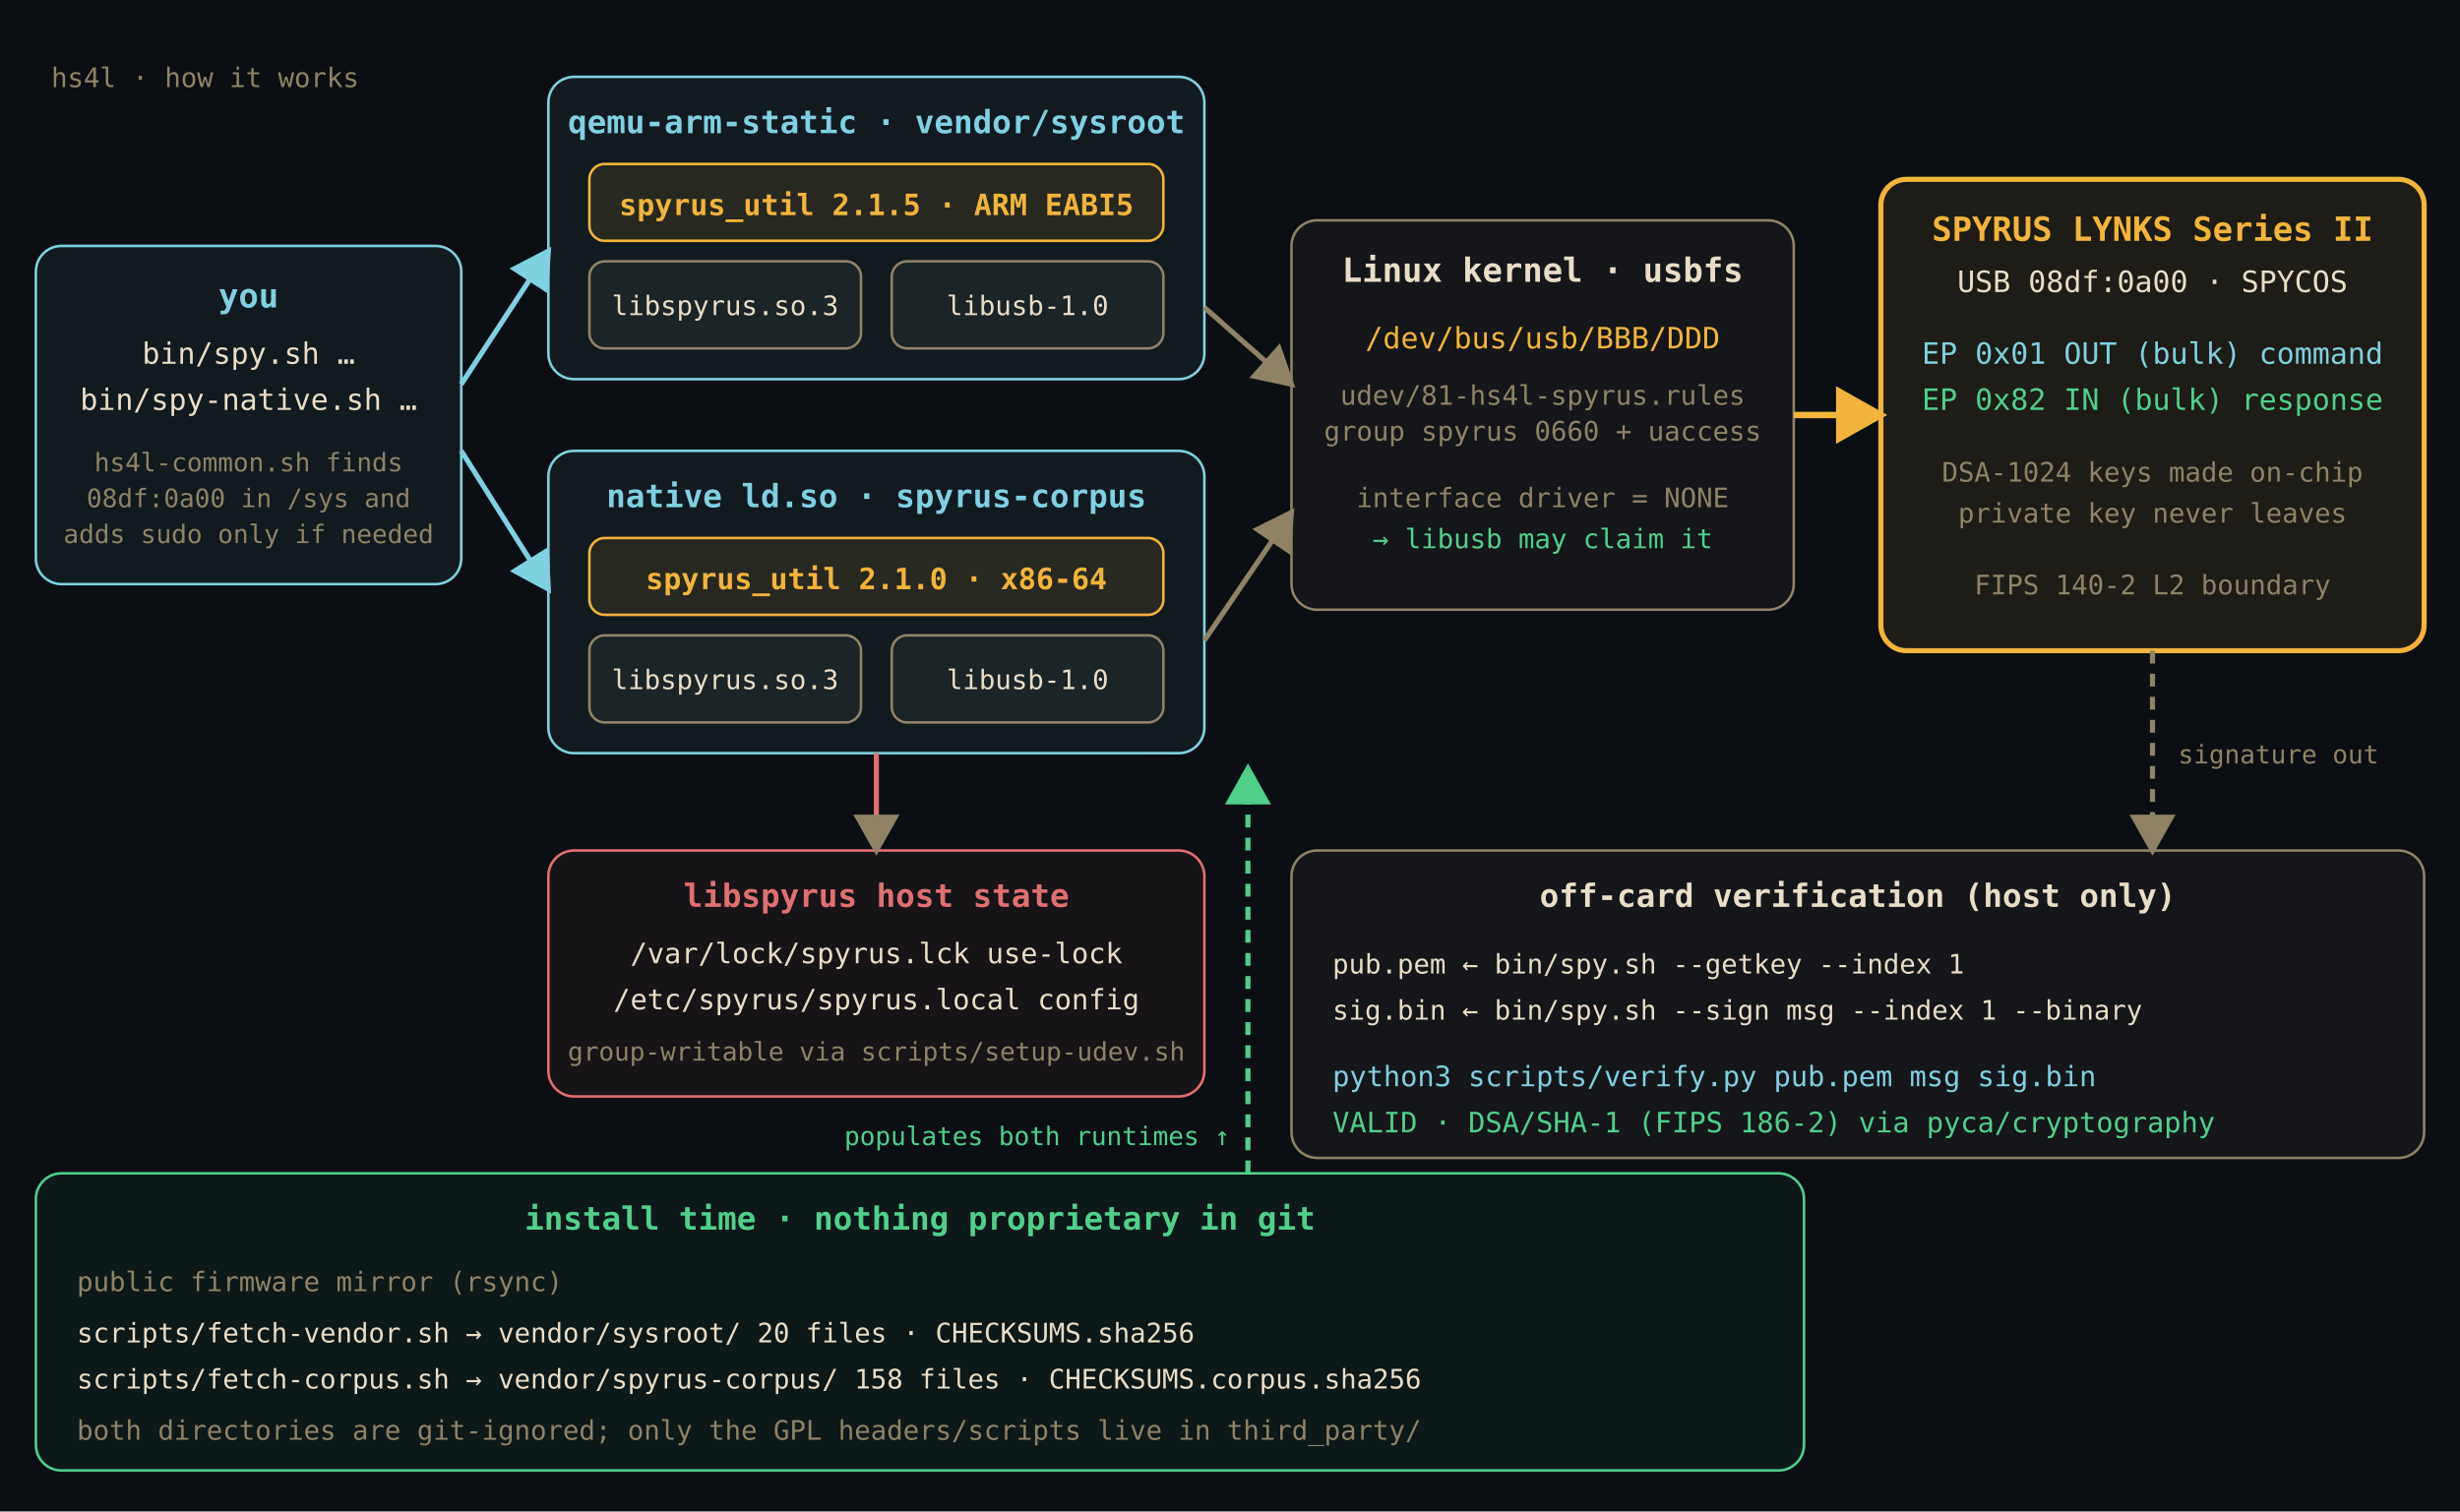
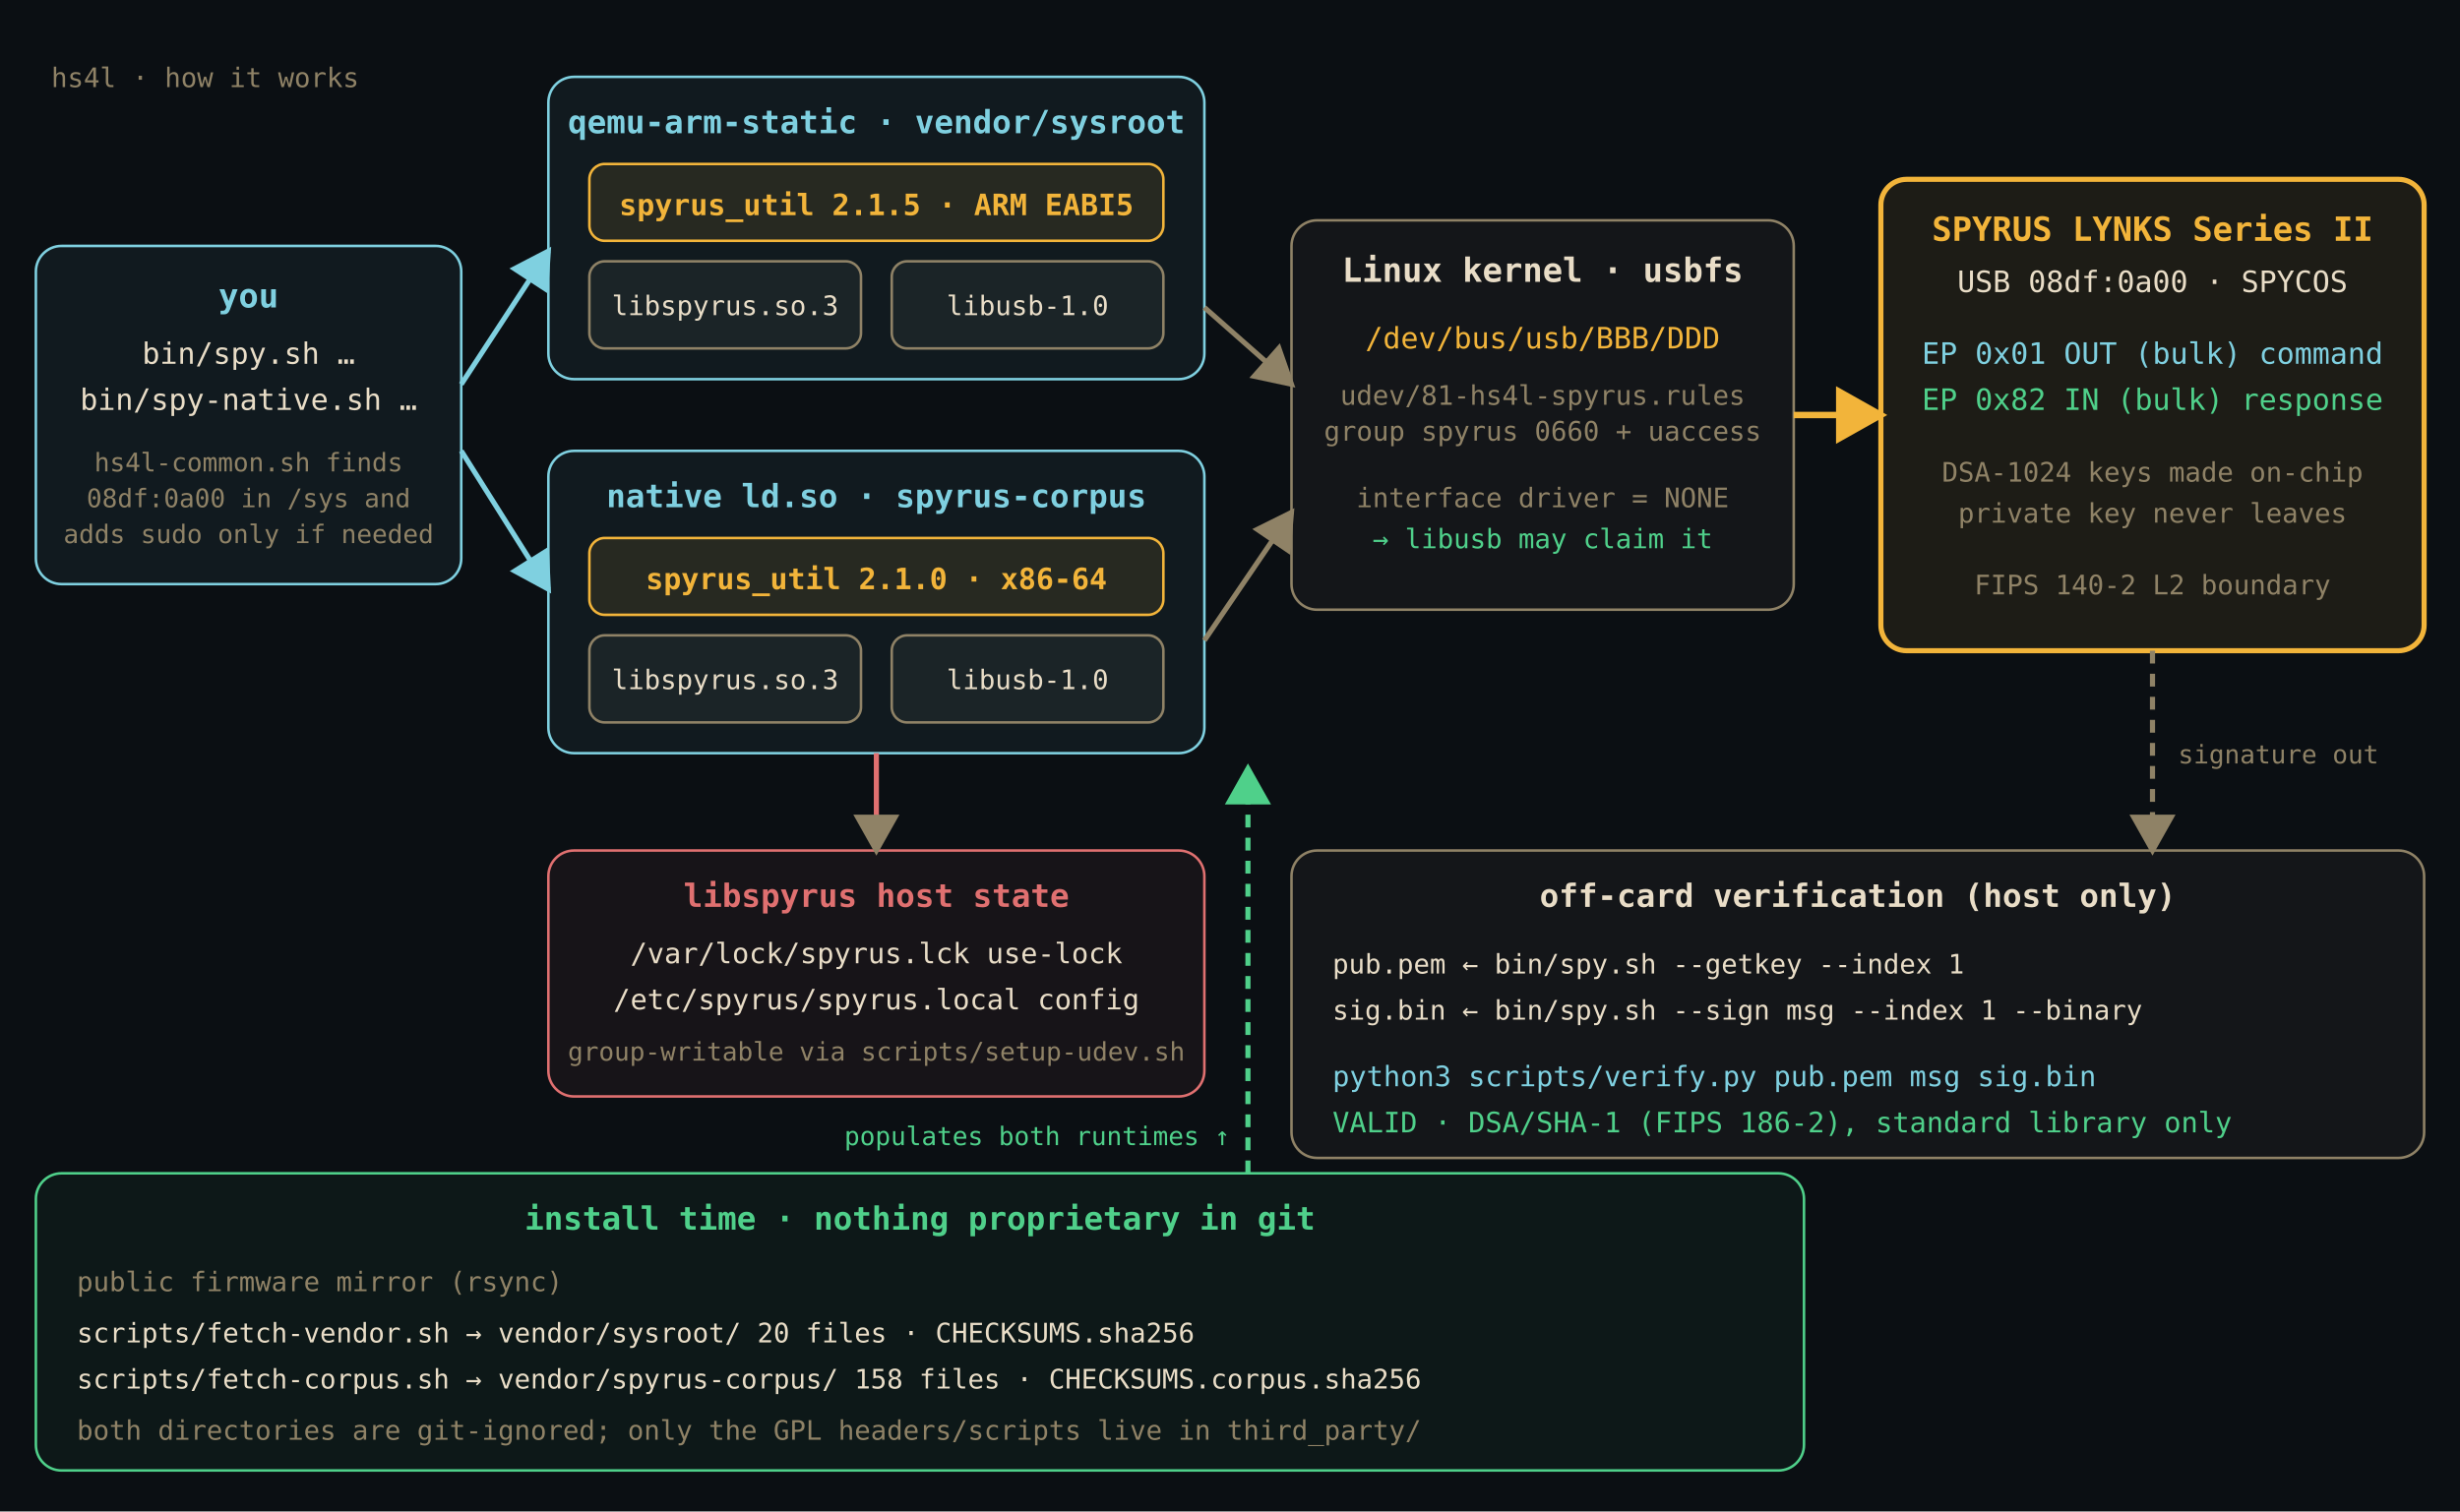
<svg xmlns="http://www.w3.org/2000/svg" viewBox="0 0 960 590" width="960" height="590" font-family="ui-monospace,Menlo,Consolas,monospace" role="img" aria-label="How hs4l works end to end. A wrapper (bin/spy.sh or bin/spy-native.sh) decides whether sudo is needed, then runs the vendor spyrus_util either under qemu-arm-static from vendor/sysroot or natively from the x86-64 corpus. spyrus_util links libspyrus and libusb, which talk through the kernel usbfs node /dev/bus/usb (made group-accessible by the udev rule) to the SPYRUS LYNKS Series II token over USB bulk endpoints. libspyrus keeps a use-lock and config under /var/lock and /etc/spyrus. The vendor files are fetched at install time from the public firmware mirror into git-ignored vendor directories and verified against checksums. Signatures made on the card are verified off-card by scripts/verify.py.">
  <rect x="0" y="0" width="960" height="590" fill="#0b0f13" />
  <defs>
    <marker id="a" markerWidth="9" markerHeight="9" refX="7" refY="4.5" orient="auto">
      <path d="M0,0 L8,4.5 L0,9 z" fill="#8f8266" />
    </marker>
    <marker id="ag" markerWidth="9" markerHeight="9" refX="7" refY="4.5" orient="auto">
      <path d="M0,0 L8,4.5 L0,9 z" fill="#f2b43a" />
    </marker>
    <marker id="ac" markerWidth="9" markerHeight="9" refX="7" refY="4.5" orient="auto">
      <path d="M0,0 L8,4.5 L0,9 z" fill="#7fd0e0" />
    </marker>
    <marker id="agr" markerWidth="9" markerHeight="9" refX="7" refY="4.5" orient="auto">
      <path d="M0,0 L8,4.5 L0,9 z" fill="#4fd08a" />
    </marker>
  </defs>
  <rect x="14" y="96" width="166" height="132" rx="10" fill="#7fd0e0" fill-opacity="0.06" stroke="#7fd0e0" />
  <text x="97" y="120" text-anchor="middle" fill="#7fd0e0" font-size="13" font-weight="600">you</text>
  <text x="97" y="142" text-anchor="middle" fill="#e9ddc7" font-size="11.5">bin/spy.sh …</text>
  <text x="97" y="160" text-anchor="middle" fill="#e9ddc7" font-size="11.5">bin/spy-native.sh …</text>
  <text x="97" y="184" text-anchor="middle" fill="#8f8266" font-size="10">hs4l-common.sh finds</text>
  <text x="97" y="198" text-anchor="middle" fill="#8f8266" font-size="10">08df:0a00 in /sys and</text>
  <text x="97" y="212" text-anchor="middle" fill="#8f8266" font-size="10">adds sudo only if needed</text>
  <rect x="214" y="30" width="256" height="118" rx="10" fill="#7fd0e0" fill-opacity="0.06" stroke="#7fd0e0" />
  <text x="342" y="52" text-anchor="middle" fill="#7fd0e0" font-size="12.5" font-weight="600">qemu-arm-static · vendor/sysroot</text>
  <rect x="230" y="64" width="224" height="30" rx="6" fill="#f2b43a" fill-opacity="0.10" stroke="#f2b43a" />
  <text x="342" y="84" text-anchor="middle" fill="#f2b43a" font-size="11.5" font-weight="600">spyrus_util 2.1.5 · ARM EABI5</text>
  <rect x="230" y="102" width="106" height="34" rx="6" fill="#e9ddc7" fill-opacity="0.05" stroke="#8f8266" />
  <text x="283" y="123" text-anchor="middle" fill="#e9ddc7" font-size="10.5">libspyrus.so.3</text>
  <rect x="348" y="102" width="106" height="34" rx="6" fill="#e9ddc7" fill-opacity="0.05" stroke="#8f8266" />
  <text x="401" y="123" text-anchor="middle" fill="#e9ddc7" font-size="10.5">libusb-1.0</text>
  <rect x="214" y="176" width="256" height="118" rx="10" fill="#7fd0e0" fill-opacity="0.06" stroke="#7fd0e0" />
  <text x="342" y="198" text-anchor="middle" fill="#7fd0e0" font-size="12.5" font-weight="600">native ld.so · spyrus-corpus</text>
  <rect x="230" y="210" width="224" height="30" rx="6" fill="#f2b43a" fill-opacity="0.10" stroke="#f2b43a" />
  <text x="342" y="230" text-anchor="middle" fill="#f2b43a" font-size="11.5" font-weight="600">spyrus_util 2.1.0 · x86-64</text>
  <rect x="230" y="248" width="106" height="34" rx="6" fill="#e9ddc7" fill-opacity="0.05" stroke="#8f8266" />
  <text x="283" y="269" text-anchor="middle" fill="#e9ddc7" font-size="10.5">libspyrus.so.3</text>
  <rect x="348" y="248" width="106" height="34" rx="6" fill="#e9ddc7" fill-opacity="0.05" stroke="#8f8266" />
  <text x="401" y="269" text-anchor="middle" fill="#e9ddc7" font-size="10.5">libusb-1.0</text>
  <rect x="504" y="86" width="196" height="152" rx="10" fill="#e9ddc7" fill-opacity="0.04" stroke="#8f8266" />
  <text x="602" y="110" text-anchor="middle" fill="#e9ddc7" font-size="13" font-weight="600">Linux kernel · usbfs</text>
  <text x="602" y="136" text-anchor="middle" fill="#f2b43a" font-size="11.5">/dev/bus/usb/BBB/DDD</text>
  <text x="602" y="158" text-anchor="middle" fill="#8f8266" font-size="10.5">udev/81-hs4l-spyrus.rules</text>
  <text x="602" y="172" text-anchor="middle" fill="#8f8266" font-size="10.5">group spyrus 0660 + uaccess</text>
  <text x="602" y="198" text-anchor="middle" fill="#8f8266" font-size="10.5">interface driver = NONE</text>
  <text x="602" y="214" text-anchor="middle" fill="#4fd08a" font-size="10.5">→ libusb may claim it</text>
  <rect x="734" y="70" width="212" height="184" rx="10" fill="#f2b43a" fill-opacity="0.08" stroke="#f2b43a" stroke-width="2" />
  <text x="840" y="94" text-anchor="middle" fill="#f2b43a" font-size="13" font-weight="600">SPYRUS LYNKS Series II</text>
  <text x="840" y="114" text-anchor="middle" fill="#e9ddc7" font-size="11.5">USB 08df:0a00 · SPYCOS</text>
  <text x="840" y="142" text-anchor="middle" fill="#7fd0e0" font-size="11.5">EP 0x01 OUT (bulk) command</text>
  <text x="840" y="160" text-anchor="middle" fill="#4fd08a" font-size="11.5">EP 0x82 IN  (bulk) response</text>
  <text x="840" y="188" text-anchor="middle" fill="#8f8266" font-size="10.5">DSA-1024 keys made on-chip</text>
  <text x="840" y="204" text-anchor="middle" fill="#8f8266" font-size="10.5">private key never leaves</text>
  <text x="840" y="232" text-anchor="middle" fill="#8f8266" font-size="10.5">FIPS 140-2 L2 boundary</text>
  <rect x="214" y="332" width="256" height="96" rx="10" fill="#e07070" fill-opacity="0.06" stroke="#e07070" />
  <text x="342" y="354" text-anchor="middle" fill="#e07070" font-size="12.5" font-weight="600">libspyrus host state</text>
  <text x="342" y="376" text-anchor="middle" fill="#e9ddc7" font-size="11">/var/lock/spyrus.lck   use-lock</text>
  <text x="342" y="394" text-anchor="middle" fill="#e9ddc7" font-size="11">/etc/spyrus/spyrus.local   config</text>
  <text x="342" y="414" text-anchor="middle" fill="#8f8266" font-size="10">group-writable via scripts/setup-udev.sh</text>
  <rect x="14" y="458" width="690" height="116" rx="10" fill="#4fd08a" fill-opacity="0.05" stroke="#4fd08a" />
  <text x="359" y="480" text-anchor="middle" fill="#4fd08a" font-size="12.5" font-weight="600">install time · nothing proprietary in git</text>
  <text x="30" y="504" fill="#8f8266" font-size="10.5">public firmware mirror (rsync)</text>
  <text x="30" y="524" fill="#e9ddc7" font-size="10.5">scripts/fetch-vendor.sh  → vendor/sysroot/        20 files · CHECKSUMS.sha256</text>
  <text x="30" y="542" fill="#e9ddc7" font-size="10.5">scripts/fetch-corpus.sh  → vendor/spyrus-corpus/  158 files · CHECKSUMS.corpus.sha256</text>
  <text x="30" y="562" fill="#8f8266" font-size="10.5">both directories are git-ignored; only the GPL headers/scripts live in third_party/</text>
  <rect x="504" y="332" width="442" height="120" rx="10" fill="#e9ddc7" fill-opacity="0.04" stroke="#8f8266" />
  <text x="725" y="354" text-anchor="middle" fill="#e9ddc7" font-size="12.5" font-weight="600">off-card verification (host only)</text>
  <text x="520" y="380" fill="#e9ddc7" font-size="10.5">pub.pem   ← bin/spy.sh --getkey --index 1</text>
  <text x="520" y="398" fill="#e9ddc7" font-size="10.5">sig.bin   ← bin/spy.sh --sign msg --index 1 --binary</text>
  <text x="520" y="424" fill="#7fd0e0" font-size="11">python3 scripts/verify.py pub.pem msg sig.bin</text>
-   <text x="520" y="442" fill="#4fd08a" font-size="11">VALID · DSA/SHA-1 (FIPS 186-2) via pyca/cryptography</text>
+   <text x="520" y="442" fill="#4fd08a" font-size="11">VALID · DSA/SHA-1 (FIPS 186-2), standard library only</text>
  <line x1="180" y1="150" x2="214" y2="98" stroke="#7fd0e0" stroke-width="2" marker-end="url(#ac)" />
  <line x1="180" y1="176" x2="214" y2="230" stroke="#7fd0e0" stroke-width="2" marker-end="url(#ac)" />
  <line x1="470" y1="120" x2="504" y2="150" stroke="#8f8266" stroke-width="2" marker-end="url(#a)" />
  <line x1="470" y1="250" x2="504" y2="200" stroke="#8f8266" stroke-width="2" marker-end="url(#a)" />
  <line x1="700" y1="162" x2="734" y2="162" stroke="#f2b43a" stroke-width="2.5" marker-end="url(#ag)" />
  <line x1="342" y1="294" x2="342" y2="332" stroke="#e07070" stroke-width="2" marker-end="url(#a)" />
  <line x1="487" y1="458" x2="487" y2="300" stroke="#4fd08a" stroke-width="2" stroke-dasharray="5,4" marker-end="url(#agr)" />
  <text x="480" y="447" text-anchor="end" fill="#4fd08a" font-size="10">populates both runtimes ↑</text>
  <line x1="840" y1="254" x2="840" y2="332" stroke="#8f8266" stroke-width="2" stroke-dasharray="5,4" marker-end="url(#a)" />
  <text x="850" y="298" fill="#8f8266" font-size="10">signature out</text>
  <text x="20" y="34" fill="#8f8266" font-size="10.5">hs4l · how it works</text>
</svg>
